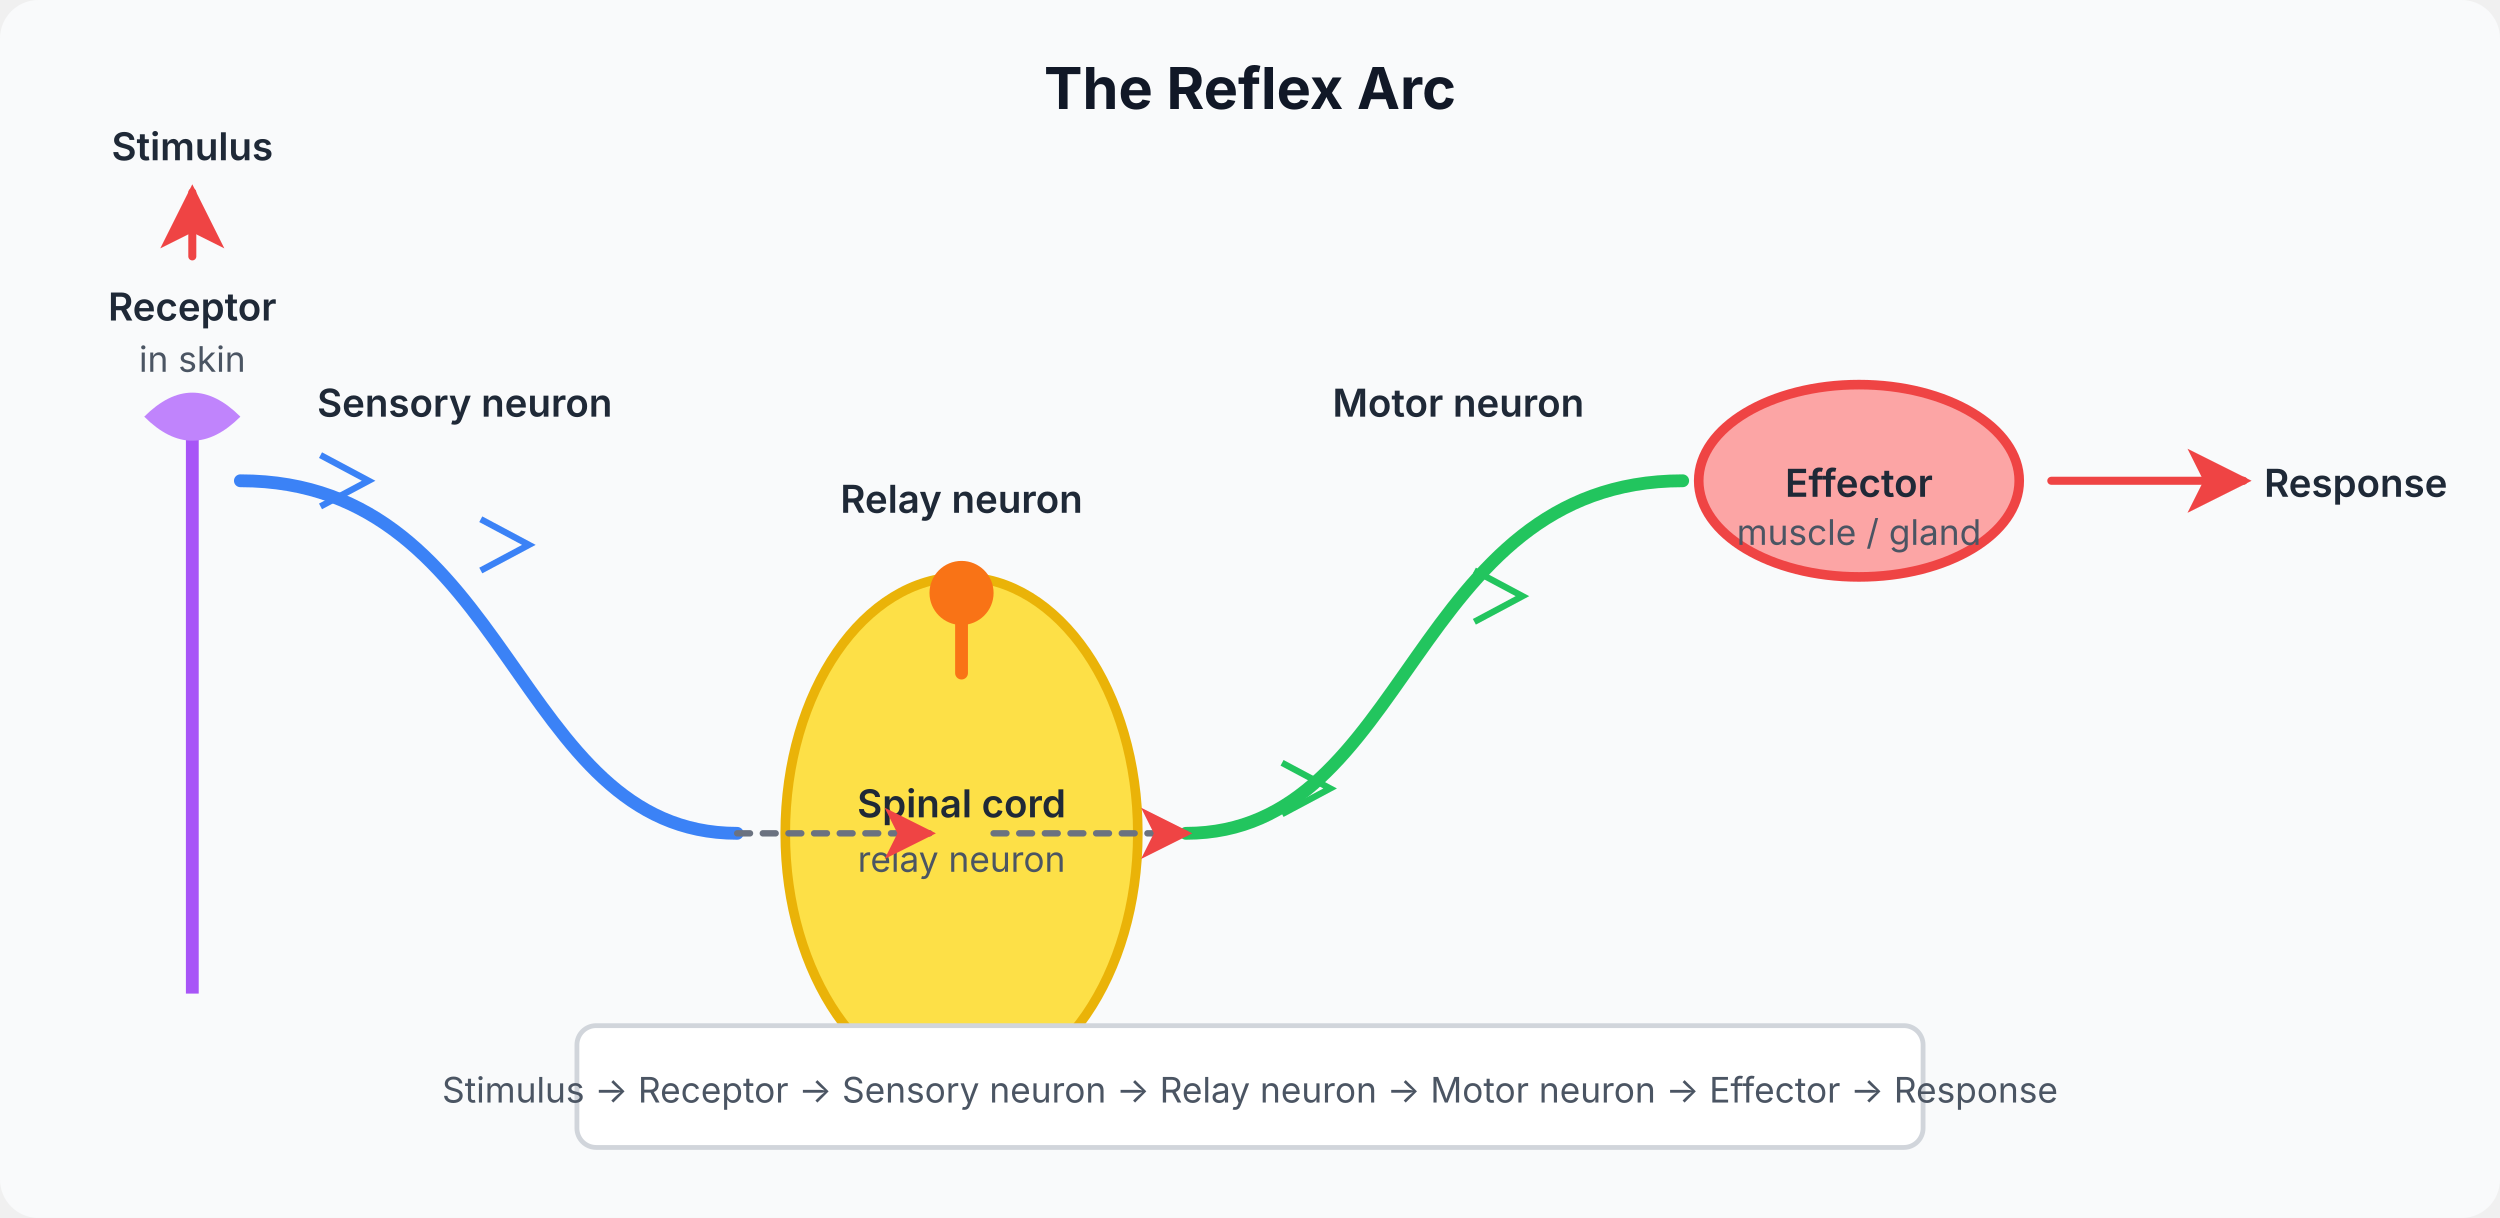
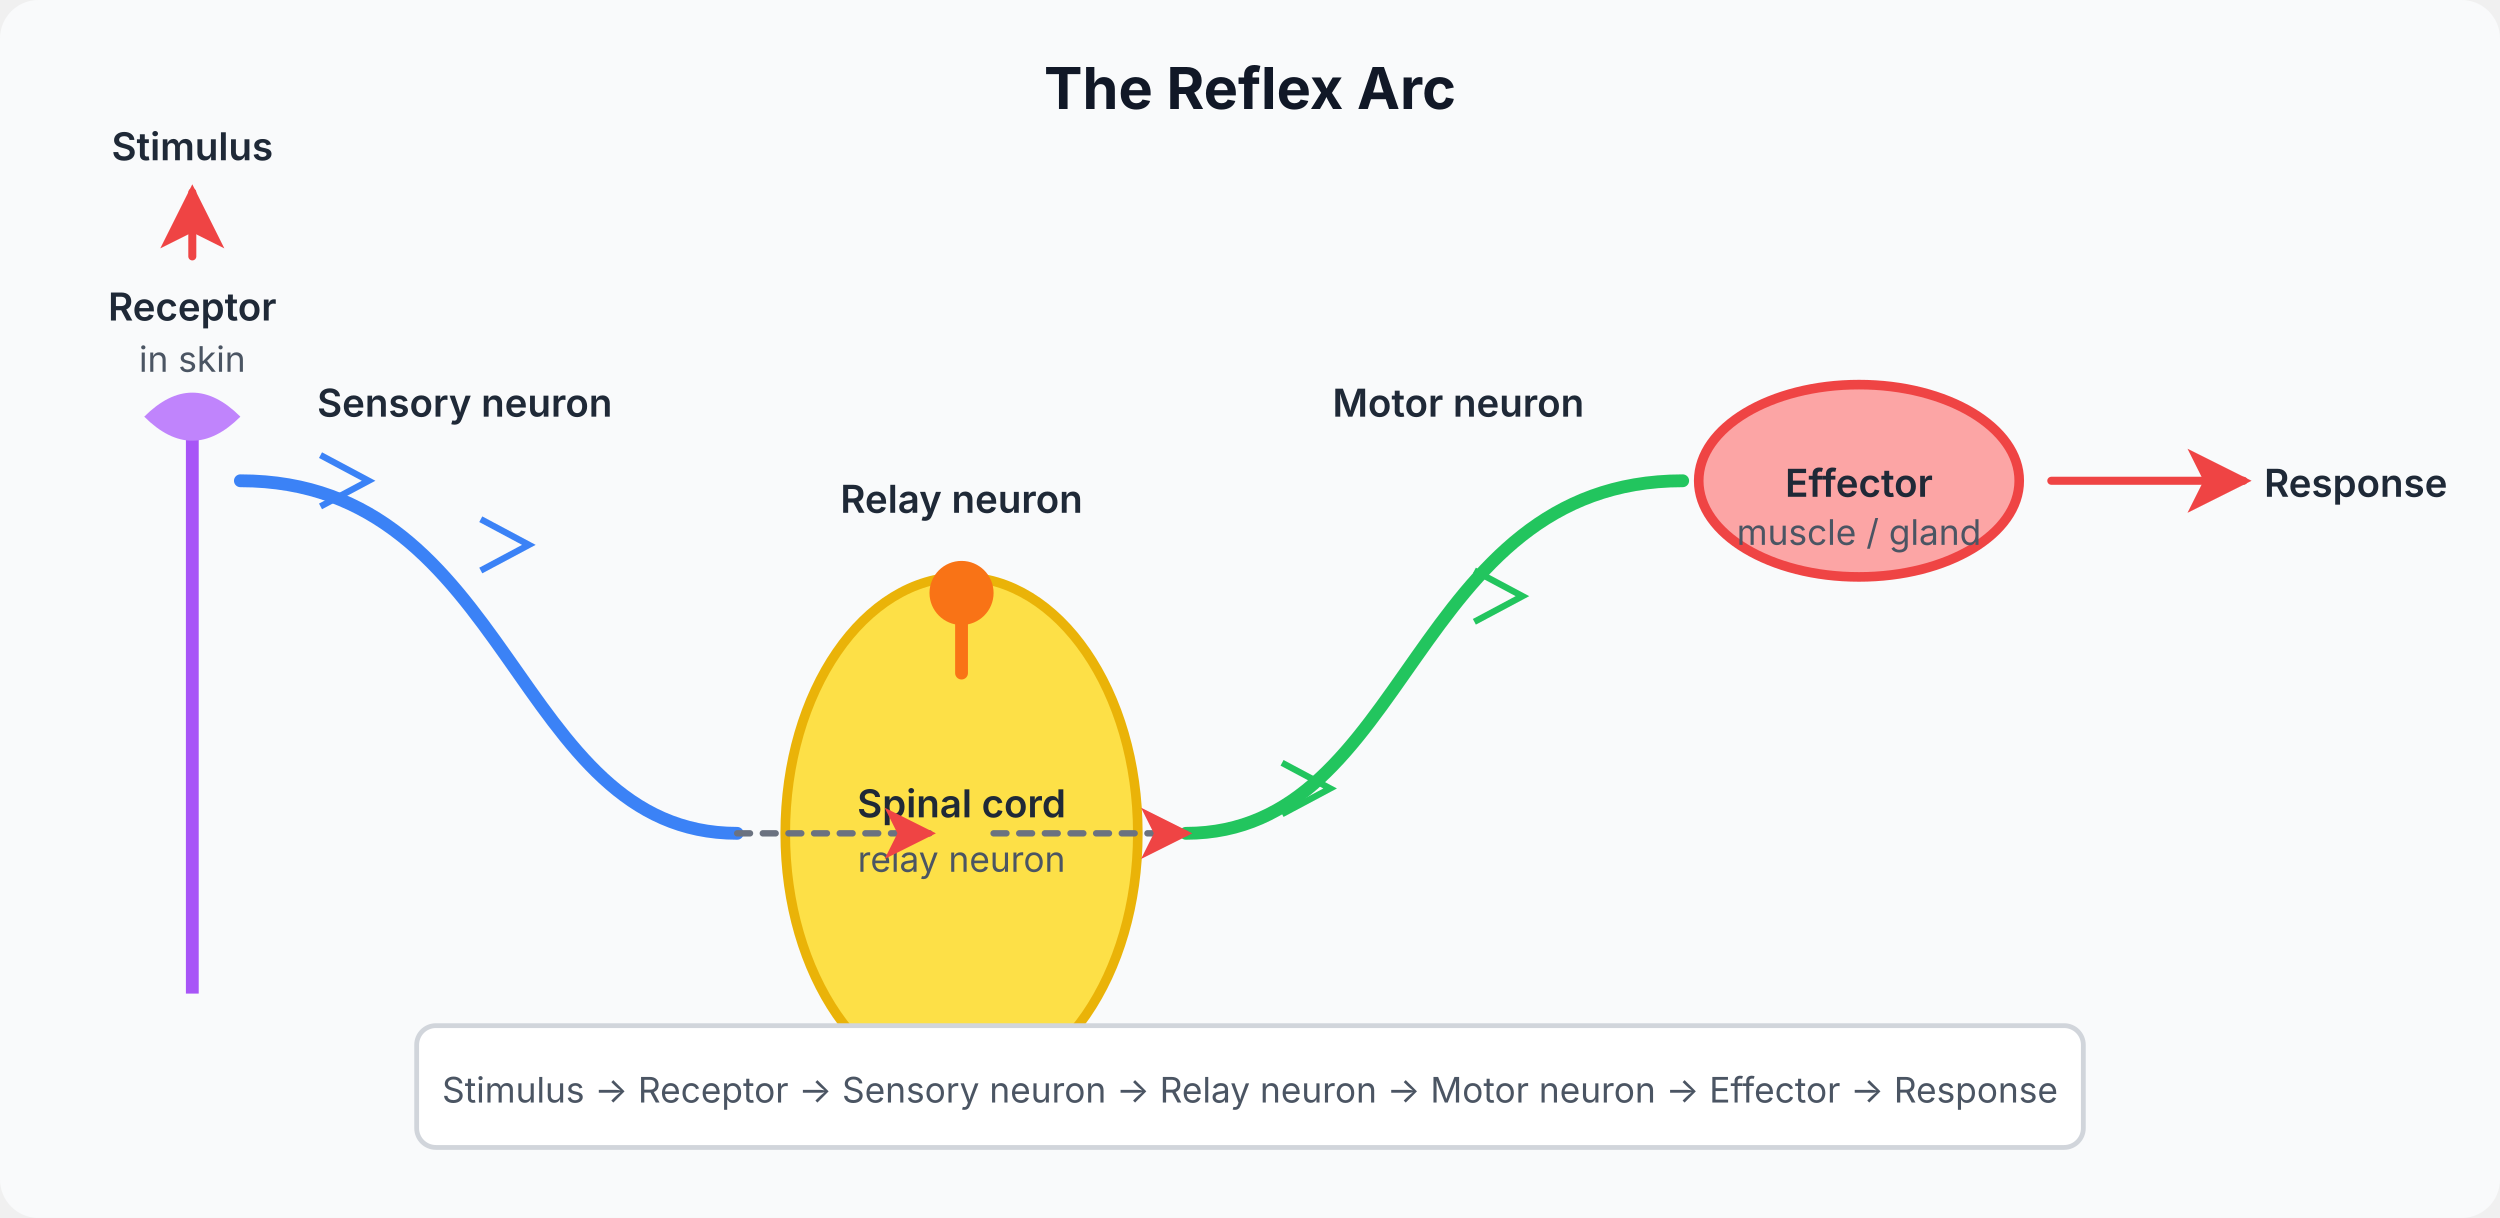
<svg xmlns="http://www.w3.org/2000/svg" viewBox="0 0 780 380" role="img" aria-labelledby="title desc">
  <defs>
    <style>
      .label { font-family: system-ui, -apple-system, BlinkMacSystemFont, sans-serif; font-size: 12px; font-weight: 600; fill: #1f2937; }
      .sublabel { font-family: system-ui, -apple-system, BlinkMacSystemFont, sans-serif; font-size: 11px; fill: #4b5563; }
      .title { font-family: system-ui, -apple-system, BlinkMacSystemFont, sans-serif; font-size: 18px; font-weight: 700; fill: #111827; }
      .line { stroke: #6b7280; stroke-width: 1.5; fill: none; }
      .label-bg { fill: #f9fafb; }
      .arrow { fill: none; stroke-width: 2.5; stroke-linecap: round; stroke-linejoin: round; }
      .neuron { fill: none; stroke-width: 4; stroke-linecap: round; stroke-linejoin: round; }
      .impulse { fill: none; stroke-width: 2; stroke-linecap: round; stroke-linejoin: round; stroke-dasharray: 4,4; }
    </style>
    <marker id="arrow-red" markerWidth="8" markerHeight="8" refX="7" refY="4" orient="auto">
      <path d="M0,0 L8,4 L0,8 L2,4 Z" fill="#ef4444" />
    </marker>
  </defs>
  <rect width="780" height="380" fill="#f9fafb" rx="12" />
  <text x="390" y="34" text-anchor="middle" class="title">The Reflex Arc</text>
  <path d="M60,130 L60,310" stroke="#a855f7" stroke-width="4" fill="none" />
  <path d="M45,130 Q60,115 75,130 Q60,145 45,130" fill="#c084fc" />
  <text x="60" y="100" text-anchor="middle" class="label">Receptor</text>
  <text x="60" y="116" text-anchor="middle" class="sublabel">in skin</text>
  <line x1="60" y1="80" x2="60" y2="60" class="arrow" stroke="#ef4444" marker-end="url(#arrow-red)" />
  <text x="60" y="50" text-anchor="middle" class="label" fill="#b91c1c">Stimulus</text>
  <path d="M75,150 C160,150 160,260 230,260" class="neuron" stroke="#3b82f6" />
  <path d="M100,158 L115,150 L100,142" fill="none" stroke="#3b82f6" stroke-width="2" />
  <path d="M150,178 L165,170 L150,162" fill="none" stroke="#3b82f6" stroke-width="2" />
  <text x="145" y="130" text-anchor="middle" class="label">Sensory neuron</text>
  <ellipse cx="300" cy="260" rx="55" ry="80" fill="#fde047" stroke="#eab308" stroke-width="3" />
  <text x="300" y="255" text-anchor="middle" class="label">Spinal cord</text>
  <text x="300" y="272" text-anchor="middle" class="sublabel">relay neuron</text>
  <path d="M300,210 L300,190" class="neuron" stroke="#f97316" />
  <circle cx="300" cy="185" r="10" fill="#f97316" />
  <text x="300" y="160" text-anchor="middle" class="label">Relay neuron</text>
  <path d="M370,260 C440,260 440,150 525,150" class="neuron" stroke="#22c55e" />
  <path d="M400,238 L415,246 L400,254" fill="none" stroke="#22c55e" stroke-width="2" />
  <path d="M460,178 L475,186 L460,194" fill="none" stroke="#22c55e" stroke-width="2" />
  <text x="455" y="130" text-anchor="middle" class="label">Motor neuron</text>
  <ellipse cx="580" cy="150" rx="50" ry="30" fill="#fca5a5" stroke="#ef4444" stroke-width="3" />
  <text x="580" y="155" text-anchor="middle" class="label">Effector</text>
  <text x="580" y="170" text-anchor="middle" class="sublabel">muscle / gland</text>
  <line x1="640" y1="150" x2="700" y2="150" class="arrow" stroke="#ef4444" marker-end="url(#arrow-red)" />
  <text x="735" y="155" text-anchor="middle" class="label" fill="#b91c1c">Response</text>
  <path d="M230,260 L290,260" class="impulse" stroke="#6b7280" marker-end="url(#arrow-red)" />
  <path d="M310,260 L370,260" class="impulse" stroke="#6b7280" marker-end="url(#arrow-red)" />
-   <rect x="180" y="320" width="420" height="38" fill="#ffffff" stroke="#d1d5db" stroke-width="1.5" rx="6" />
+   <rect x="130" y="320" width="520" height="38" fill="#ffffff" stroke="#d1d5db" stroke-width="1.5" rx="6" />
  <text x="390" y="344" text-anchor="middle" class="sublabel">Stimulus → Receptor → Sensory neuron → Relay neuron → Motor neuron → Effector → Response</text>
</svg>
